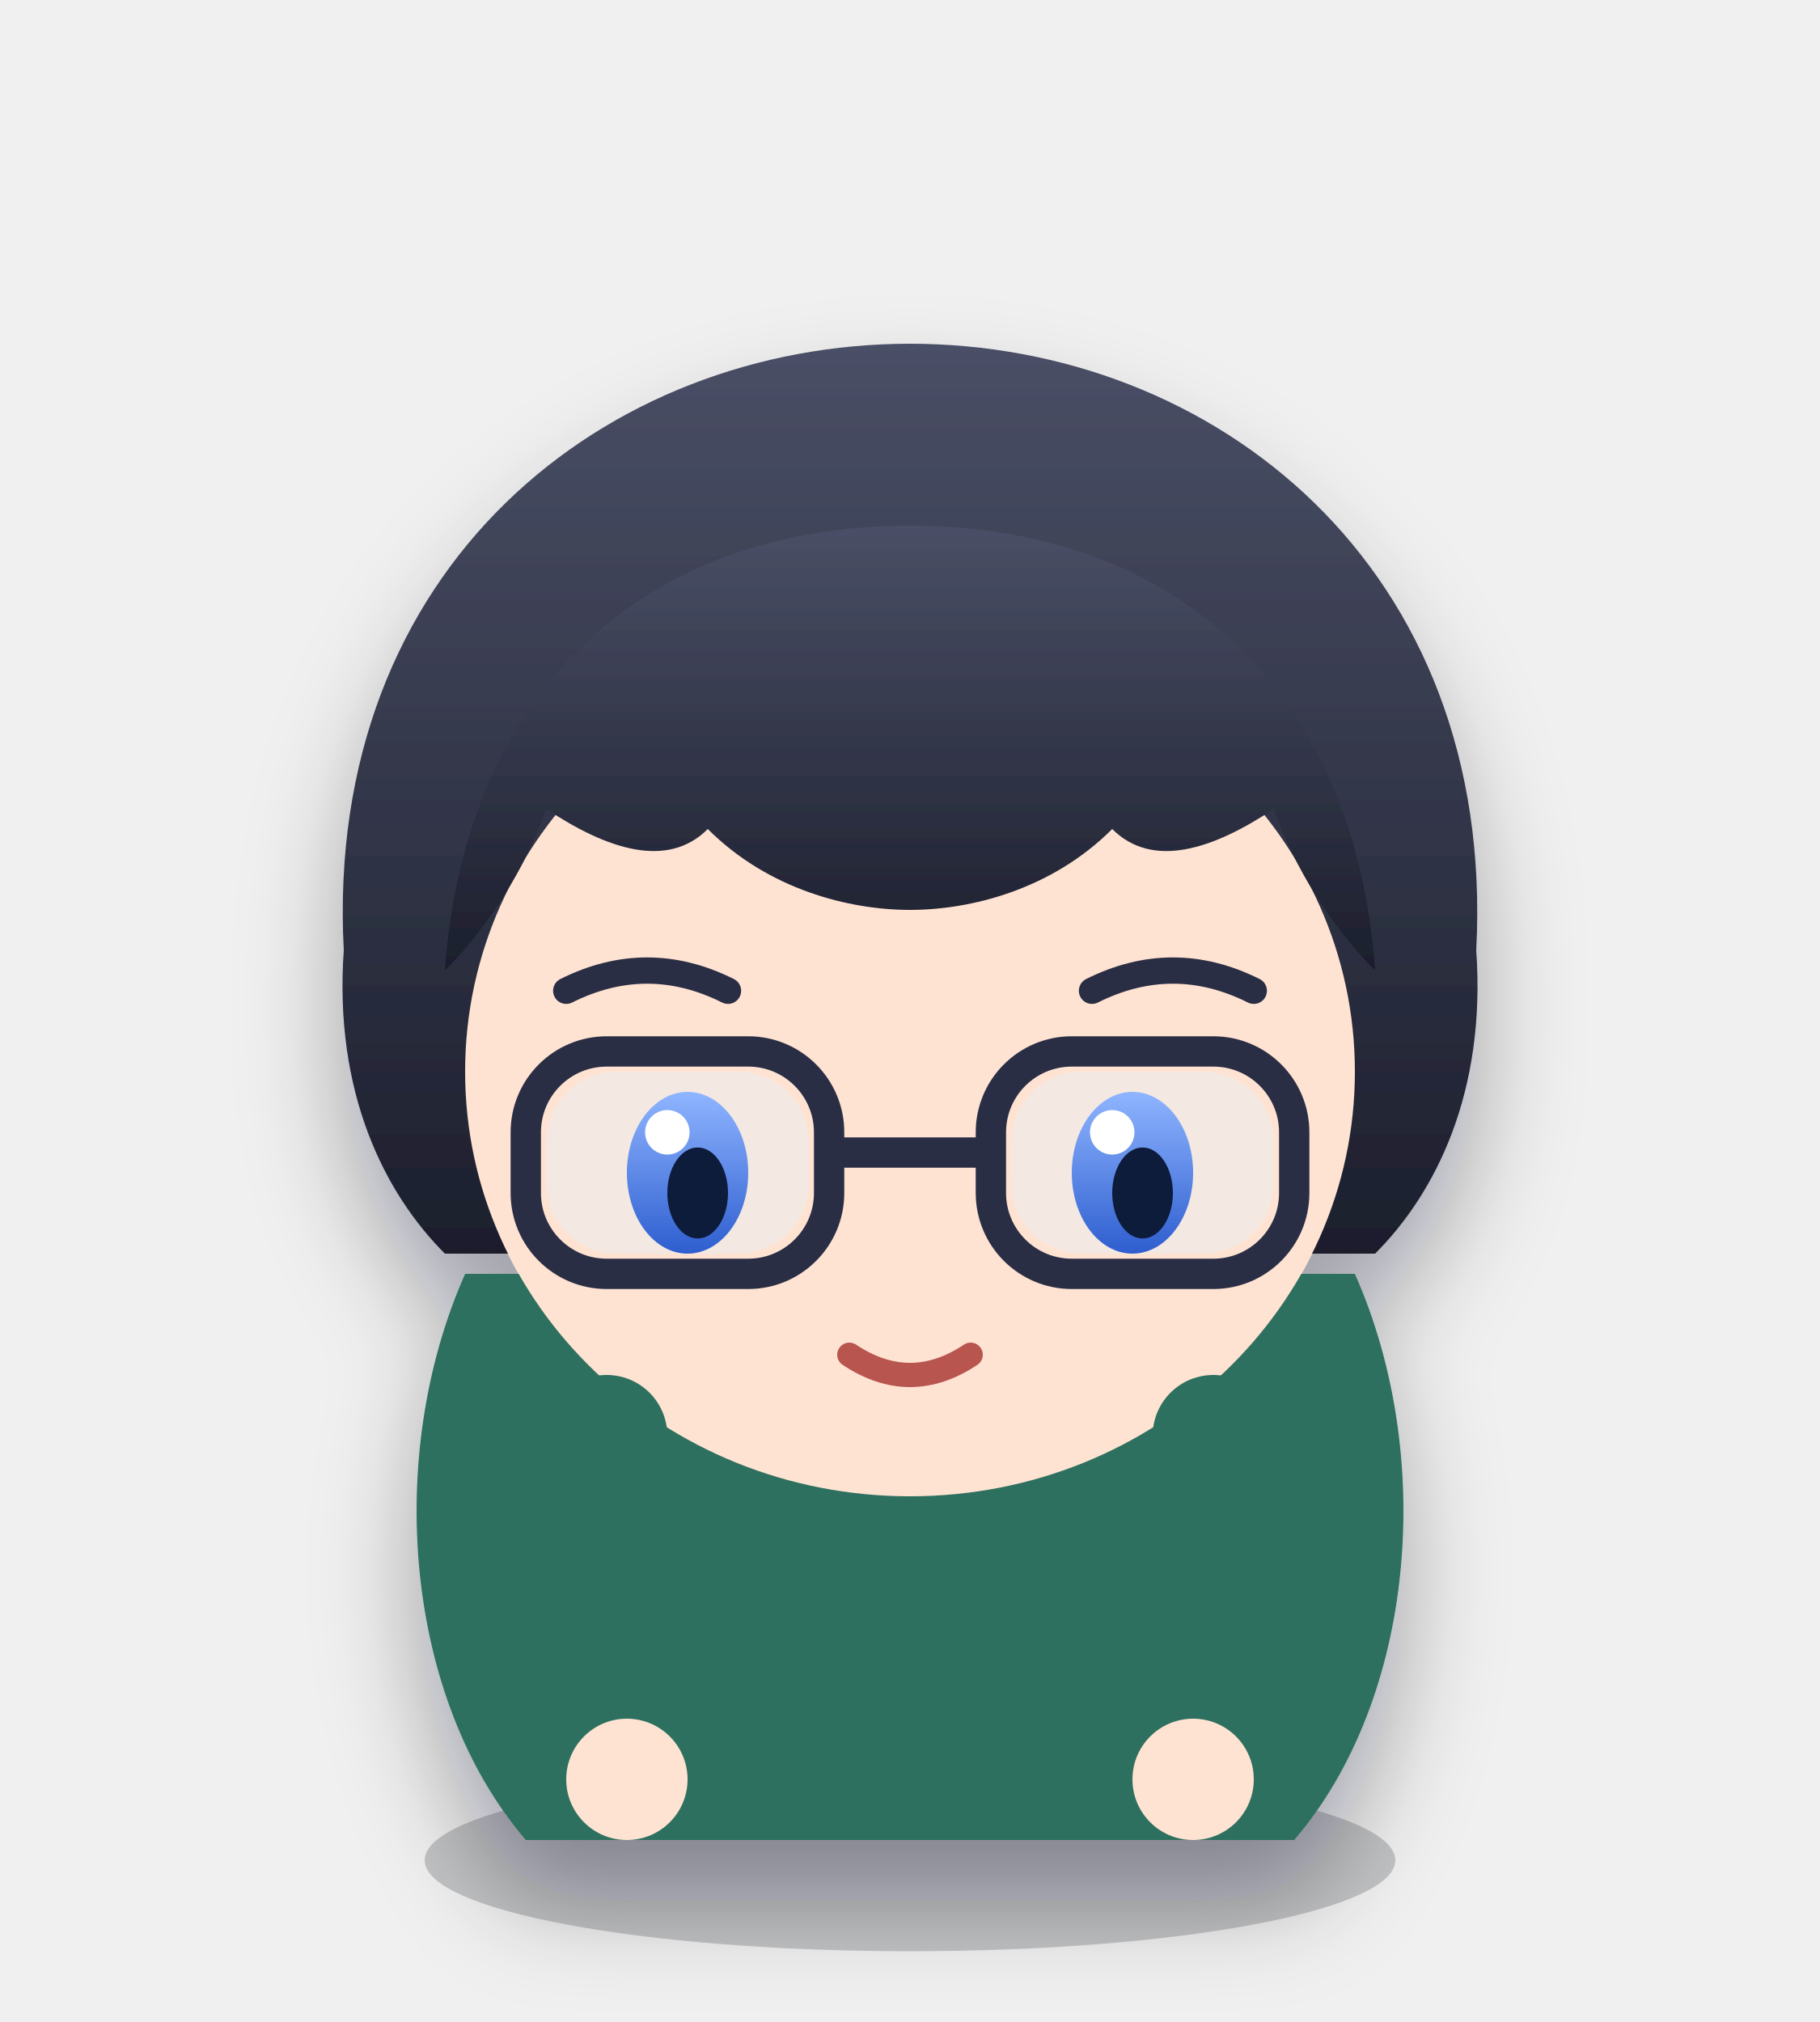
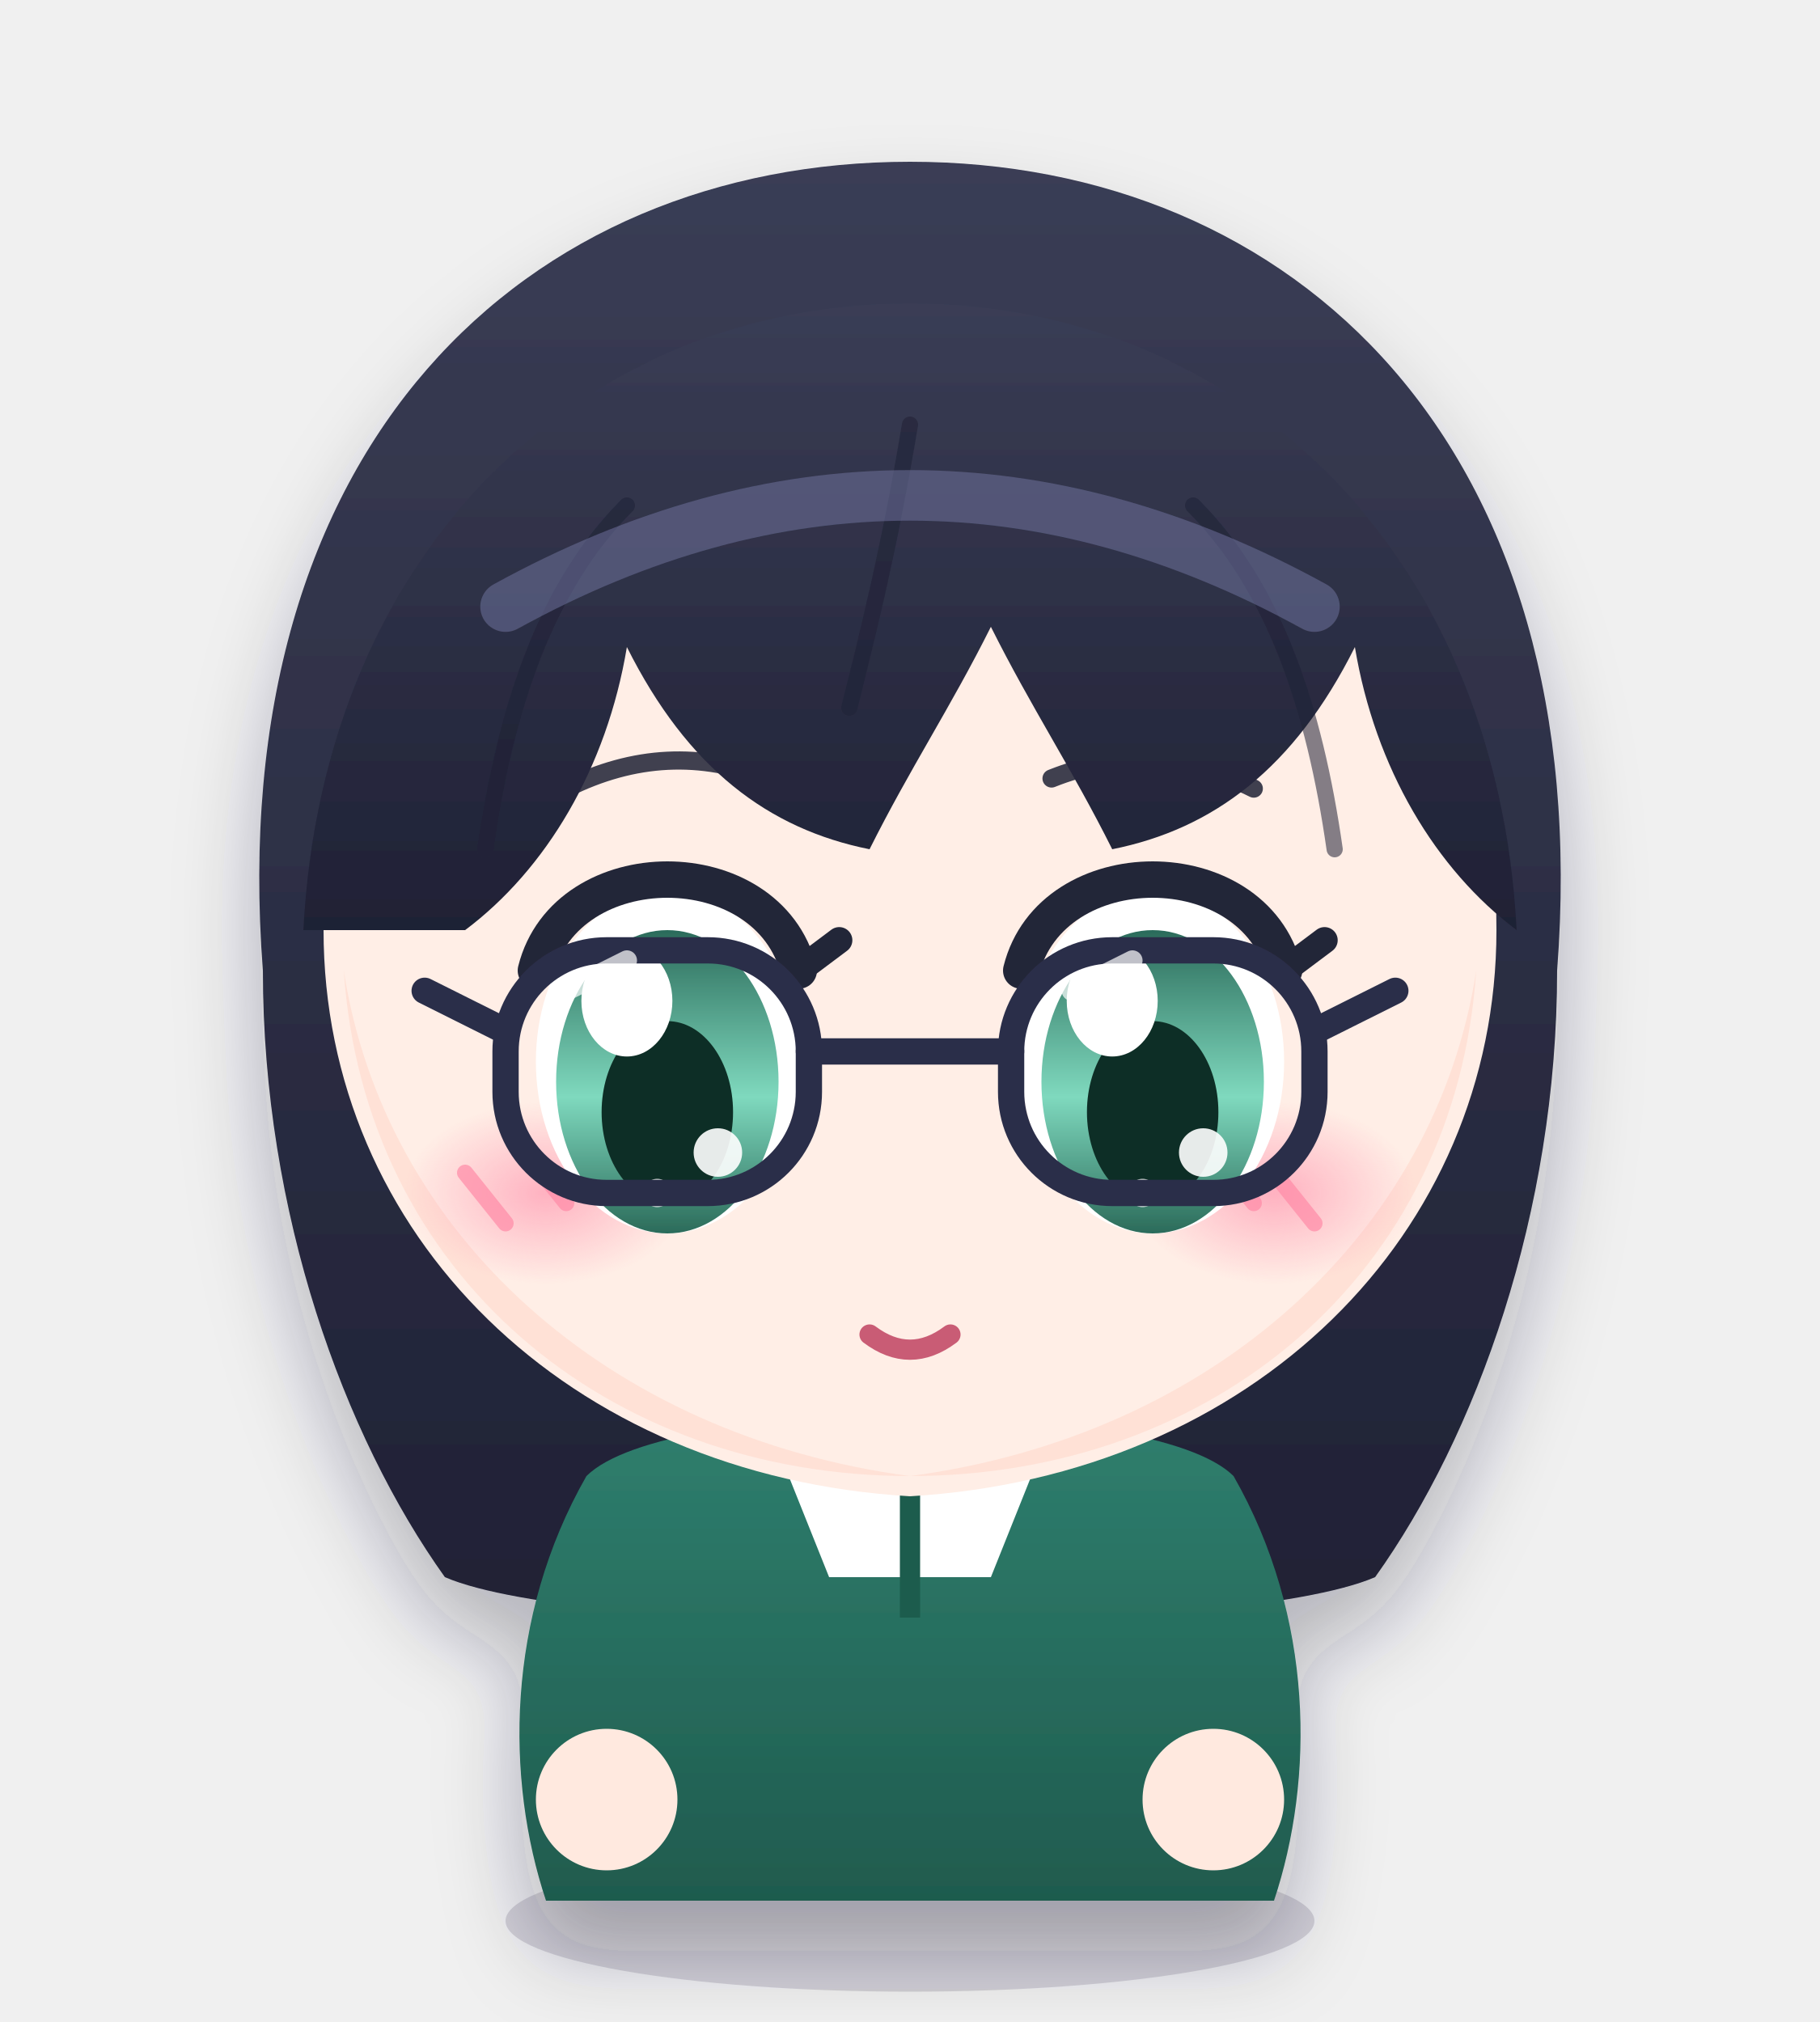
<svg xmlns="http://www.w3.org/2000/svg" viewBox="0 0 180 200" role="img" aria-label="黑发眼镜少年桌宠">
  <defs>
-     <linearGradient id="dh" x1="0" y1="0" x2="0" y2="1">
-       <stop stop-color="#4a4f66" />
-       <stop offset="1" stop-color="#1b1e2c" />
+     <linearGradient id="glasses-h" x1="0" y1="0" x2="0" y2="1">
+       <stop stop-color="#3a3d55" />
+       <stop offset="1" stop-color="#1f2135" />
    </linearGradient>
-     <linearGradient id="de" x1="0" y1="0" x2="0" y2="1">
-       <stop stop-color="#8fb5ff" />
-       <stop offset="1" stop-color="#2e5ecf" />
+     <linearGradient id="glasses-e" x1="0" y1="0" x2="0" y2="1">
+       <stop stop-color="#2b6b5a" />
+       <stop offset=".55" stop-color="#7fd9be" />
+       <stop offset="1" stop-color="#2b6b5a" />
    </linearGradient>
-     <filter id="ds" x="-30%" y="-30%" width="160%" height="170%">
-       <feDropShadow dx="0" dy="6" stdDeviation="5" flood-color="#0b0e1a" flood-opacity=".32" />
+     <linearGradient id="glasses-c" x1="0" y1="0" x2="0" y2="1">
+       <stop stop-color="#2f7f6e" />
+       <stop offset="1" stop-color="#1f5b4e" />
+     </linearGradient>
+     <radialGradient id="glasses-b" cx=".5" cy=".5" r=".5">
+       <stop stop-color="#ff9db4" stop-opacity=".75" />
+       <stop offset="1" stop-color="#ff9db4" stop-opacity="0" />
+     </radialGradient>
+     <filter id="glasses-s" x="-30%" y="-30%" width="160%" height="170%">
+       <feDropShadow dx="0" dy="5" stdDeviation="4" flood-color="#2a2340" flood-opacity=".28" />
    </filter>
  </defs>
-   <ellipse cx="90" cy="184" rx="48" ry="9" fill="#0b0e1a" opacity=".2" />
-   <g filter="url(#ds)">
-     <path d="M46 126c-8 18-6 42 6 56h76c12-14 14-38 6-56z" fill="#2f6f5e" />
-     <path d="M70 128c6 10 12 14 20 14s14-4 20-14" fill="none" stroke="#1f4d41" stroke-width="3" />
-     <path d="M34 94c-2-38 26-60 56-60s58 22 56 60c1 14-4 24-10 30l-92 0c-6-6-11-16-10-30z" fill="url(#dh)" />
-     <ellipse cx="90" cy="106" rx="44" ry="42" fill="#ffe3d2" />
-     <path d="M44 96c2-28 20-44 46-44s44 16 46 44c-4-4-8-10-10-16-6 4-12 6-16 2-6 6-14 8-20 8s-14-2-20-8c-4 4-10 2-16-2-2 6-6 12-10 16z" fill="url(#dh)" />
-     <rect x="52" y="104" width="30" height="22" rx="8" fill="none" stroke="#2b2f45" stroke-width="3" />
-     <rect x="98" y="104" width="30" height="22" rx="8" fill="none" stroke="#2b2f45" stroke-width="3" />
-     <path d="M82 114h16" stroke="#2b2f45" stroke-width="3" />
-     <rect x="54" y="106" width="26" height="18" rx="7" fill="#dff1ff" opacity=".35" />
-     <rect x="100" y="106" width="26" height="18" rx="7" fill="#dff1ff" opacity=".35" />
-     <ellipse cx="68" cy="116" rx="6" ry="8" fill="url(#de)" />
-     <ellipse cx="112" cy="116" rx="6" ry="8" fill="url(#de)" />
-     <ellipse cx="69" cy="118" rx="3" ry="4.5" fill="#0d1a3a" />
-     <ellipse cx="113" cy="118" rx="3" ry="4.5" fill="#0d1a3a" />
-     <circle cx="66" cy="112" r="2.2" fill="#fff" />
-     <circle cx="110" cy="112" r="2.2" fill="#fff" />
-     <path d="M56 98q8-4 16 0M108 98q8-4 16 0" stroke="#2b2f45" stroke-width="2.6" fill="none" stroke-linecap="round" />
-     <path d="M84 134q6 4 12 0" stroke="#b8544f" stroke-width="2.4" fill="none" stroke-linecap="round" />
-     <path d="M60 142c-10 12-8 26 2 34M120 142c10 12 8 26-2 34" stroke="#2f6f5e" stroke-width="12" fill="none" stroke-linecap="round" />
-     <circle cx="62" cy="176" r="6" fill="#ffe3d2" />
-     <circle cx="118" cy="176" r="6" fill="#ffe3d2" />
+   <ellipse cx="90" cy="190" rx="40" ry="7" fill="#2a2340" opacity=".16" />
+   <g filter="url(#glasses-s)">
+     <path d="M26 96c-4-52 26-80 64-80s68 28 64 80c0 24-8 46-18 60-14 6-78 6-92 0-10-14-18-36-18-60z" fill="url(#glasses-h)" />
+     <path d="M58 146c-8 14-8 30-4 42h72c4-12 4-28-4-42-8-8-56-8-64 0z" fill="url(#glasses-c)" />
+     <path d="M78 146h24l-4 10H82z" fill="#fff" />
+     <path d="M90 146v14" stroke="#1f5b4e" stroke-width="2" />
+     <circle cx="60" cy="178" r="7" fill="#ffe9df" />
+     <circle cx="120" cy="178" r="7" fill="#ffe9df" />
+     <rect x="80" y="128" width="20" height="18" rx="6" fill="#ffdccd" />
+     <path d="M32 92c0-36 26-58 58-58s58 22 58 58c0 30-24 54-58 56-34-2-58-26-58-56z" fill="#ffeee6" />
+     <path d="M34 96c4 26 26 46 56 50-30 0-54-20-56-50z" fill="#ffd9cc" opacity=".6" />
+     <path d="M146 96c-4 26-26 46-56 50 30 0 54-20 56-50z" fill="#ffd9cc" opacity=".6" />
+     <ellipse cx="54" cy="118" rx="14" ry="9" fill="url(#glasses-b)" />
+     <ellipse cx="126" cy="118" rx="14" ry="9" fill="url(#glasses-b)" />
+     <path d="M46 116l4 5M52 114l4 5M120 114l4 5M126 116l4 5" stroke="#ff8aa6" stroke-width="1.6" stroke-linecap="round" opacity=".7" />
+     <ellipse cx="66" cy="105" rx="13" ry="17" fill="#fff" />
+     <ellipse cx="66" cy="107" rx="11" ry="15" fill="url(#glasses-e)" />
+     <ellipse cx="66" cy="110" rx="6.5" ry="9" fill="#0f2e26" />
+     <ellipse cx="62" cy="99" rx="4.5" ry="5.5" fill="#fff" />
+     <circle cx="71" cy="114" r="2.4" fill="#fff" opacity=".9" />
+     <circle cx="65" cy="118" r="1.4" fill="#fff" opacity=".8" />
+     <path d="M53 96c3-12 23-12 26 0" stroke="#242638" stroke-width="3.6" fill="none" stroke-linecap="round" />
+     <path d="M79 96l4-3" stroke="#242638" stroke-width="2.6" stroke-linecap="round" />
+     <ellipse cx="114" cy="105" rx="13" ry="17" fill="#fff" />
+     <ellipse cx="114" cy="107" rx="11" ry="15" fill="url(#glasses-e)" />
+     <ellipse cx="114" cy="110" rx="6.5" ry="9" fill="#0f2e26" />
+     <ellipse cx="110" cy="99" rx="4.5" ry="5.5" fill="#fff" />
+     <circle cx="119" cy="114" r="2.4" fill="#fff" opacity=".9" />
+     <circle cx="113" cy="118" r="1.4" fill="#fff" opacity=".8" />
+     <path d="M101 96c3-12 23-12 26 0" stroke="#242638" stroke-width="3.6" fill="none" stroke-linecap="round" />
+     <path d="M127 96l4-3" stroke="#242638" stroke-width="2.6" stroke-linecap="round" />
+     <path d="M56 78q10-5 20-1" stroke="#1f2135" stroke-width="1.8" fill="none" stroke-linecap="round" opacity=".85" />
+     <path d="M104 77q10-4 20 1" stroke="#1f2135" stroke-width="1.8" fill="none" stroke-linecap="round" opacity=".85" />
+     <path d="M86 132q4 3 8 0" stroke="#c95c74" stroke-width="2" fill="none" stroke-linecap="round" />
+     <path d="M30 92c2-38 28-62 60-62s58 24 60 62c-8-6-14-16-16-28-6 12-14 18-24 20-4-8-8-14-12-22-4 8-8 14-12 22-10-2-18-8-24-20-2 12-8 22-16 28z" fill="url(#glasses-h)" />
+     <path d="M62 50c-8 8-12 20-14 34M118 50c8 8 12 20 14 34M90 42c-2 12-4 20-6 28" stroke="#1f2135" stroke-width="1.6" fill="none" stroke-linecap="round" opacity=".55" />
+     <path d="M50 60q40-22 80 0" stroke="#6d719a" stroke-width="5" fill="none" stroke-linecap="round" opacity=".55" />
+     <rect x="50" y="94" width="30" height="24" rx="10" fill="none" stroke="#2c2f4a" stroke-width="2.6" />
+     <rect x="100" y="94" width="30" height="24" rx="10" fill="none" stroke="#2c2f4a" stroke-width="2.6" />
+     <path d="M80 104h20M50 102l-8-4M130 102l8-4" stroke="#2c2f4a" stroke-width="2.6" stroke-linecap="round" />
+     <path d="M56 98l6-3M106 98l6-3" stroke="#fff" stroke-width="2" stroke-linecap="round" opacity=".7" />
  </g>
</svg>
